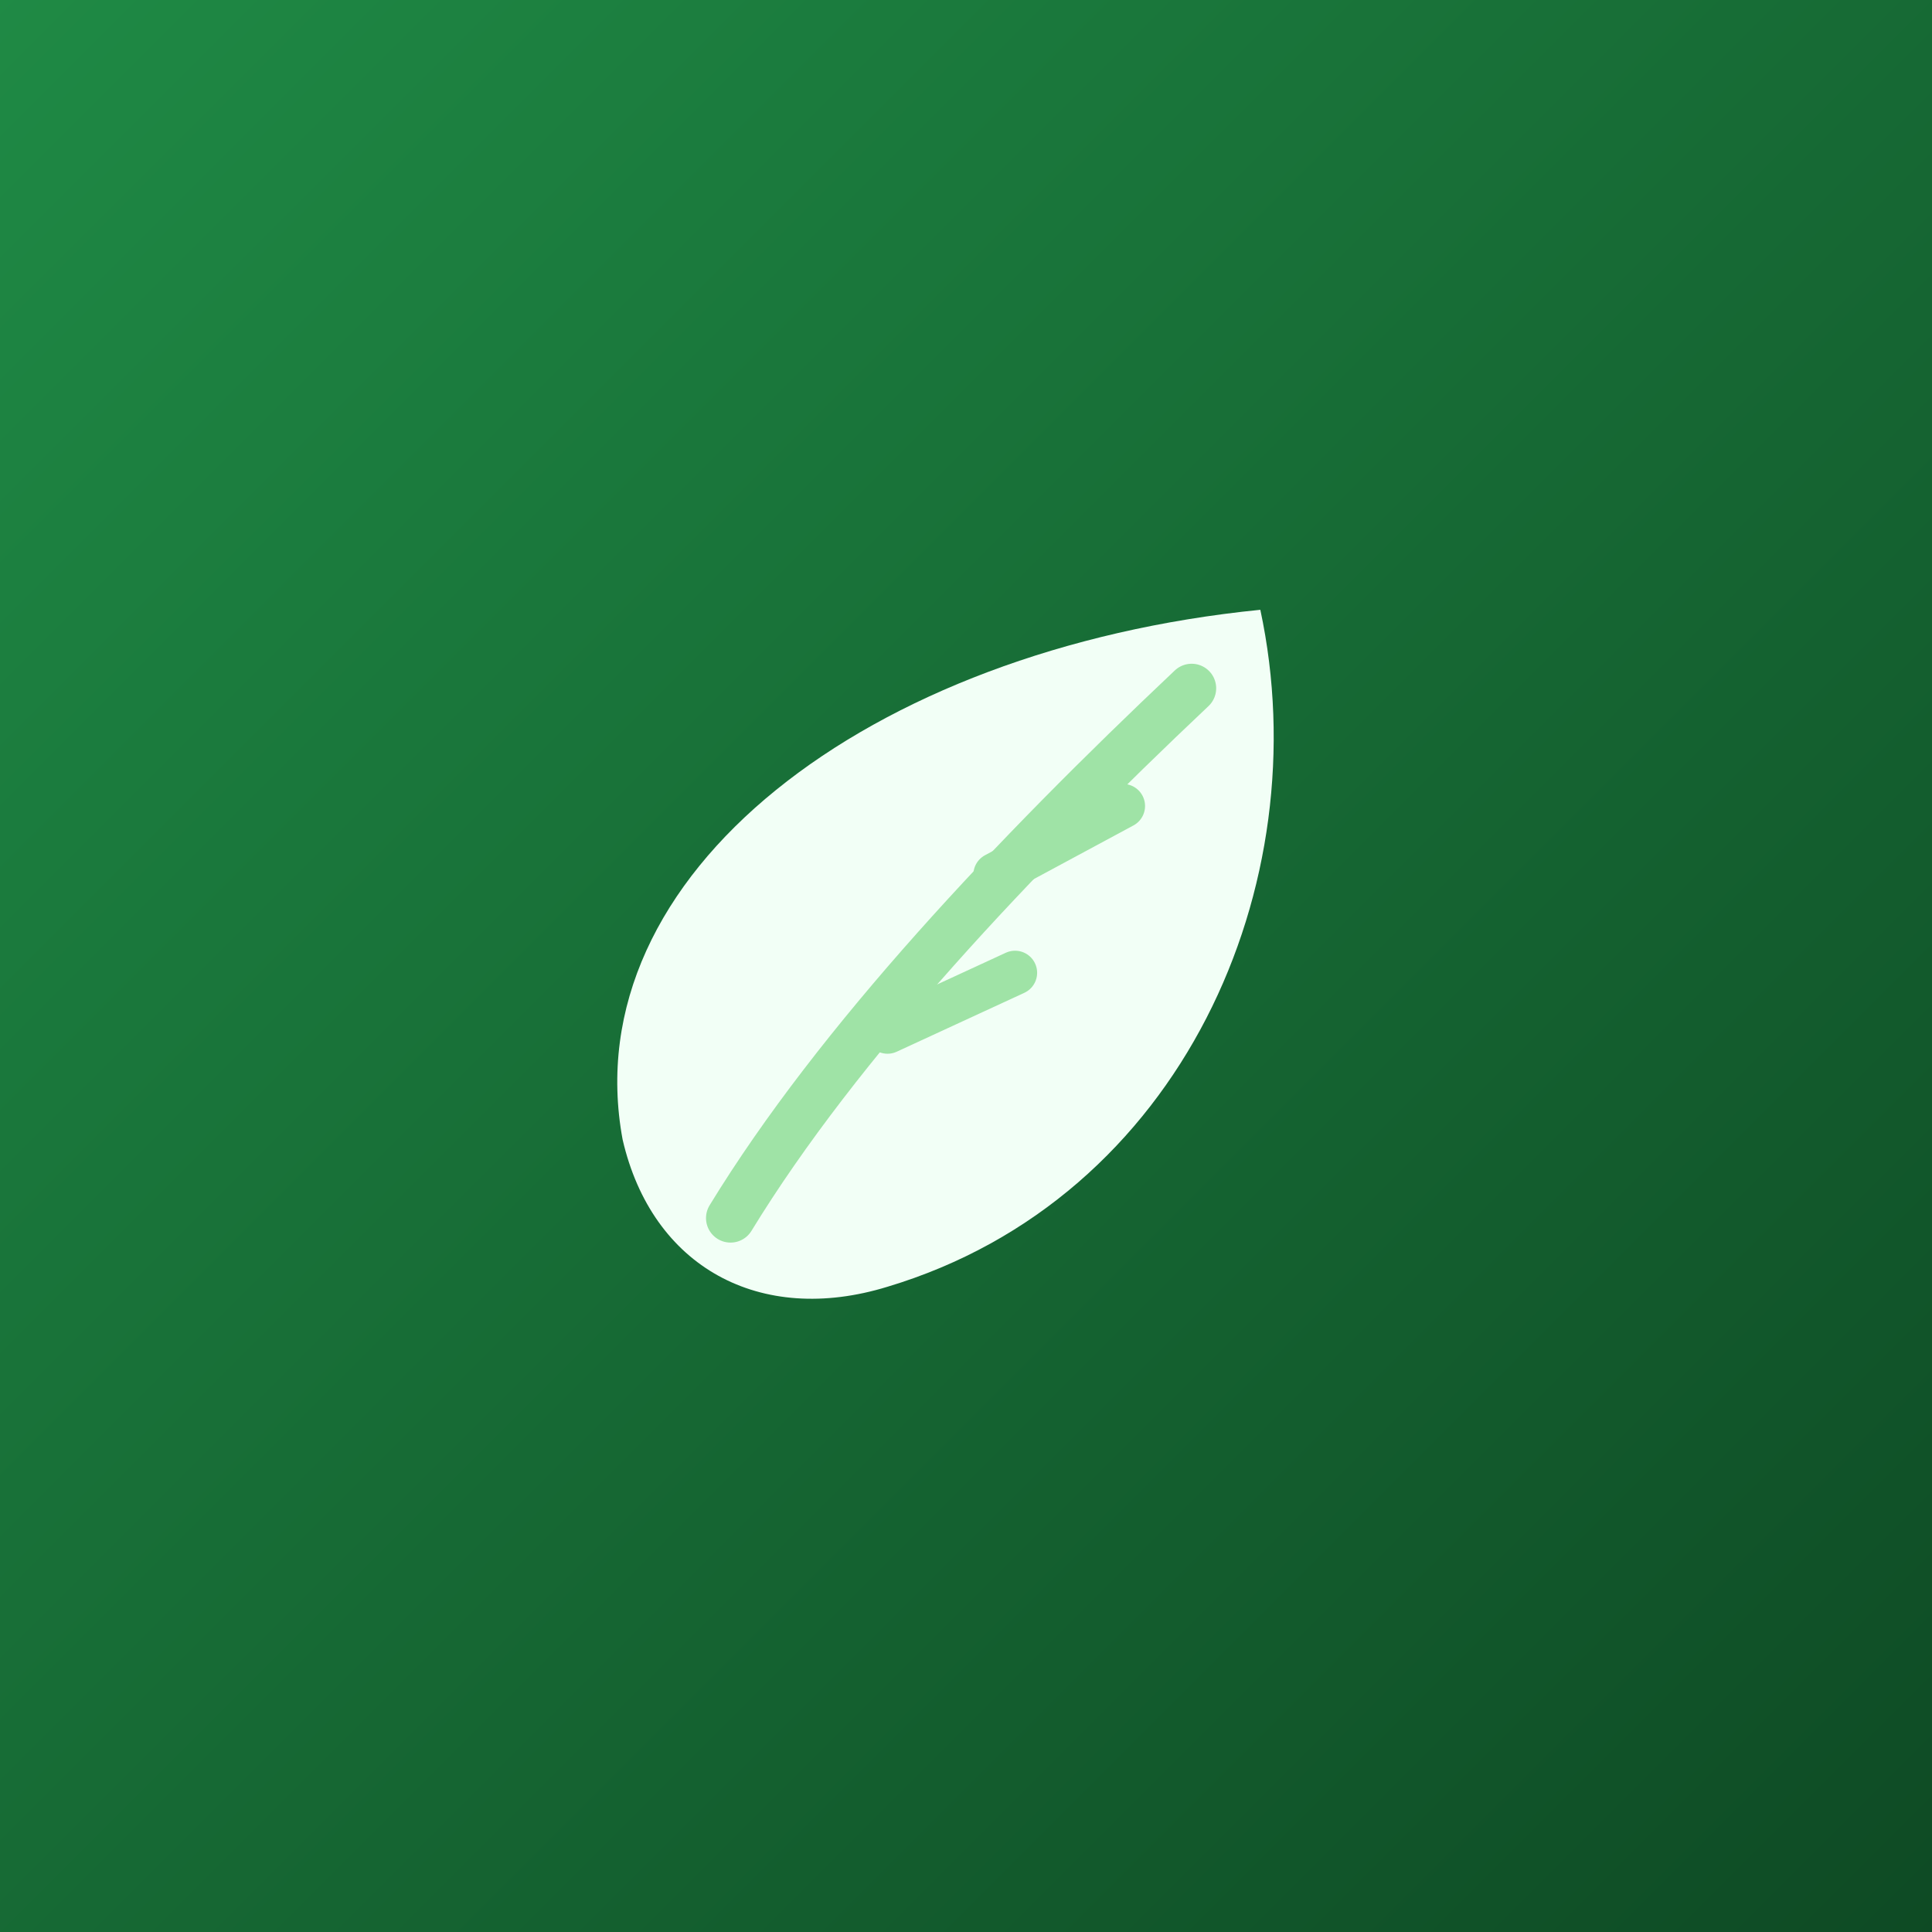
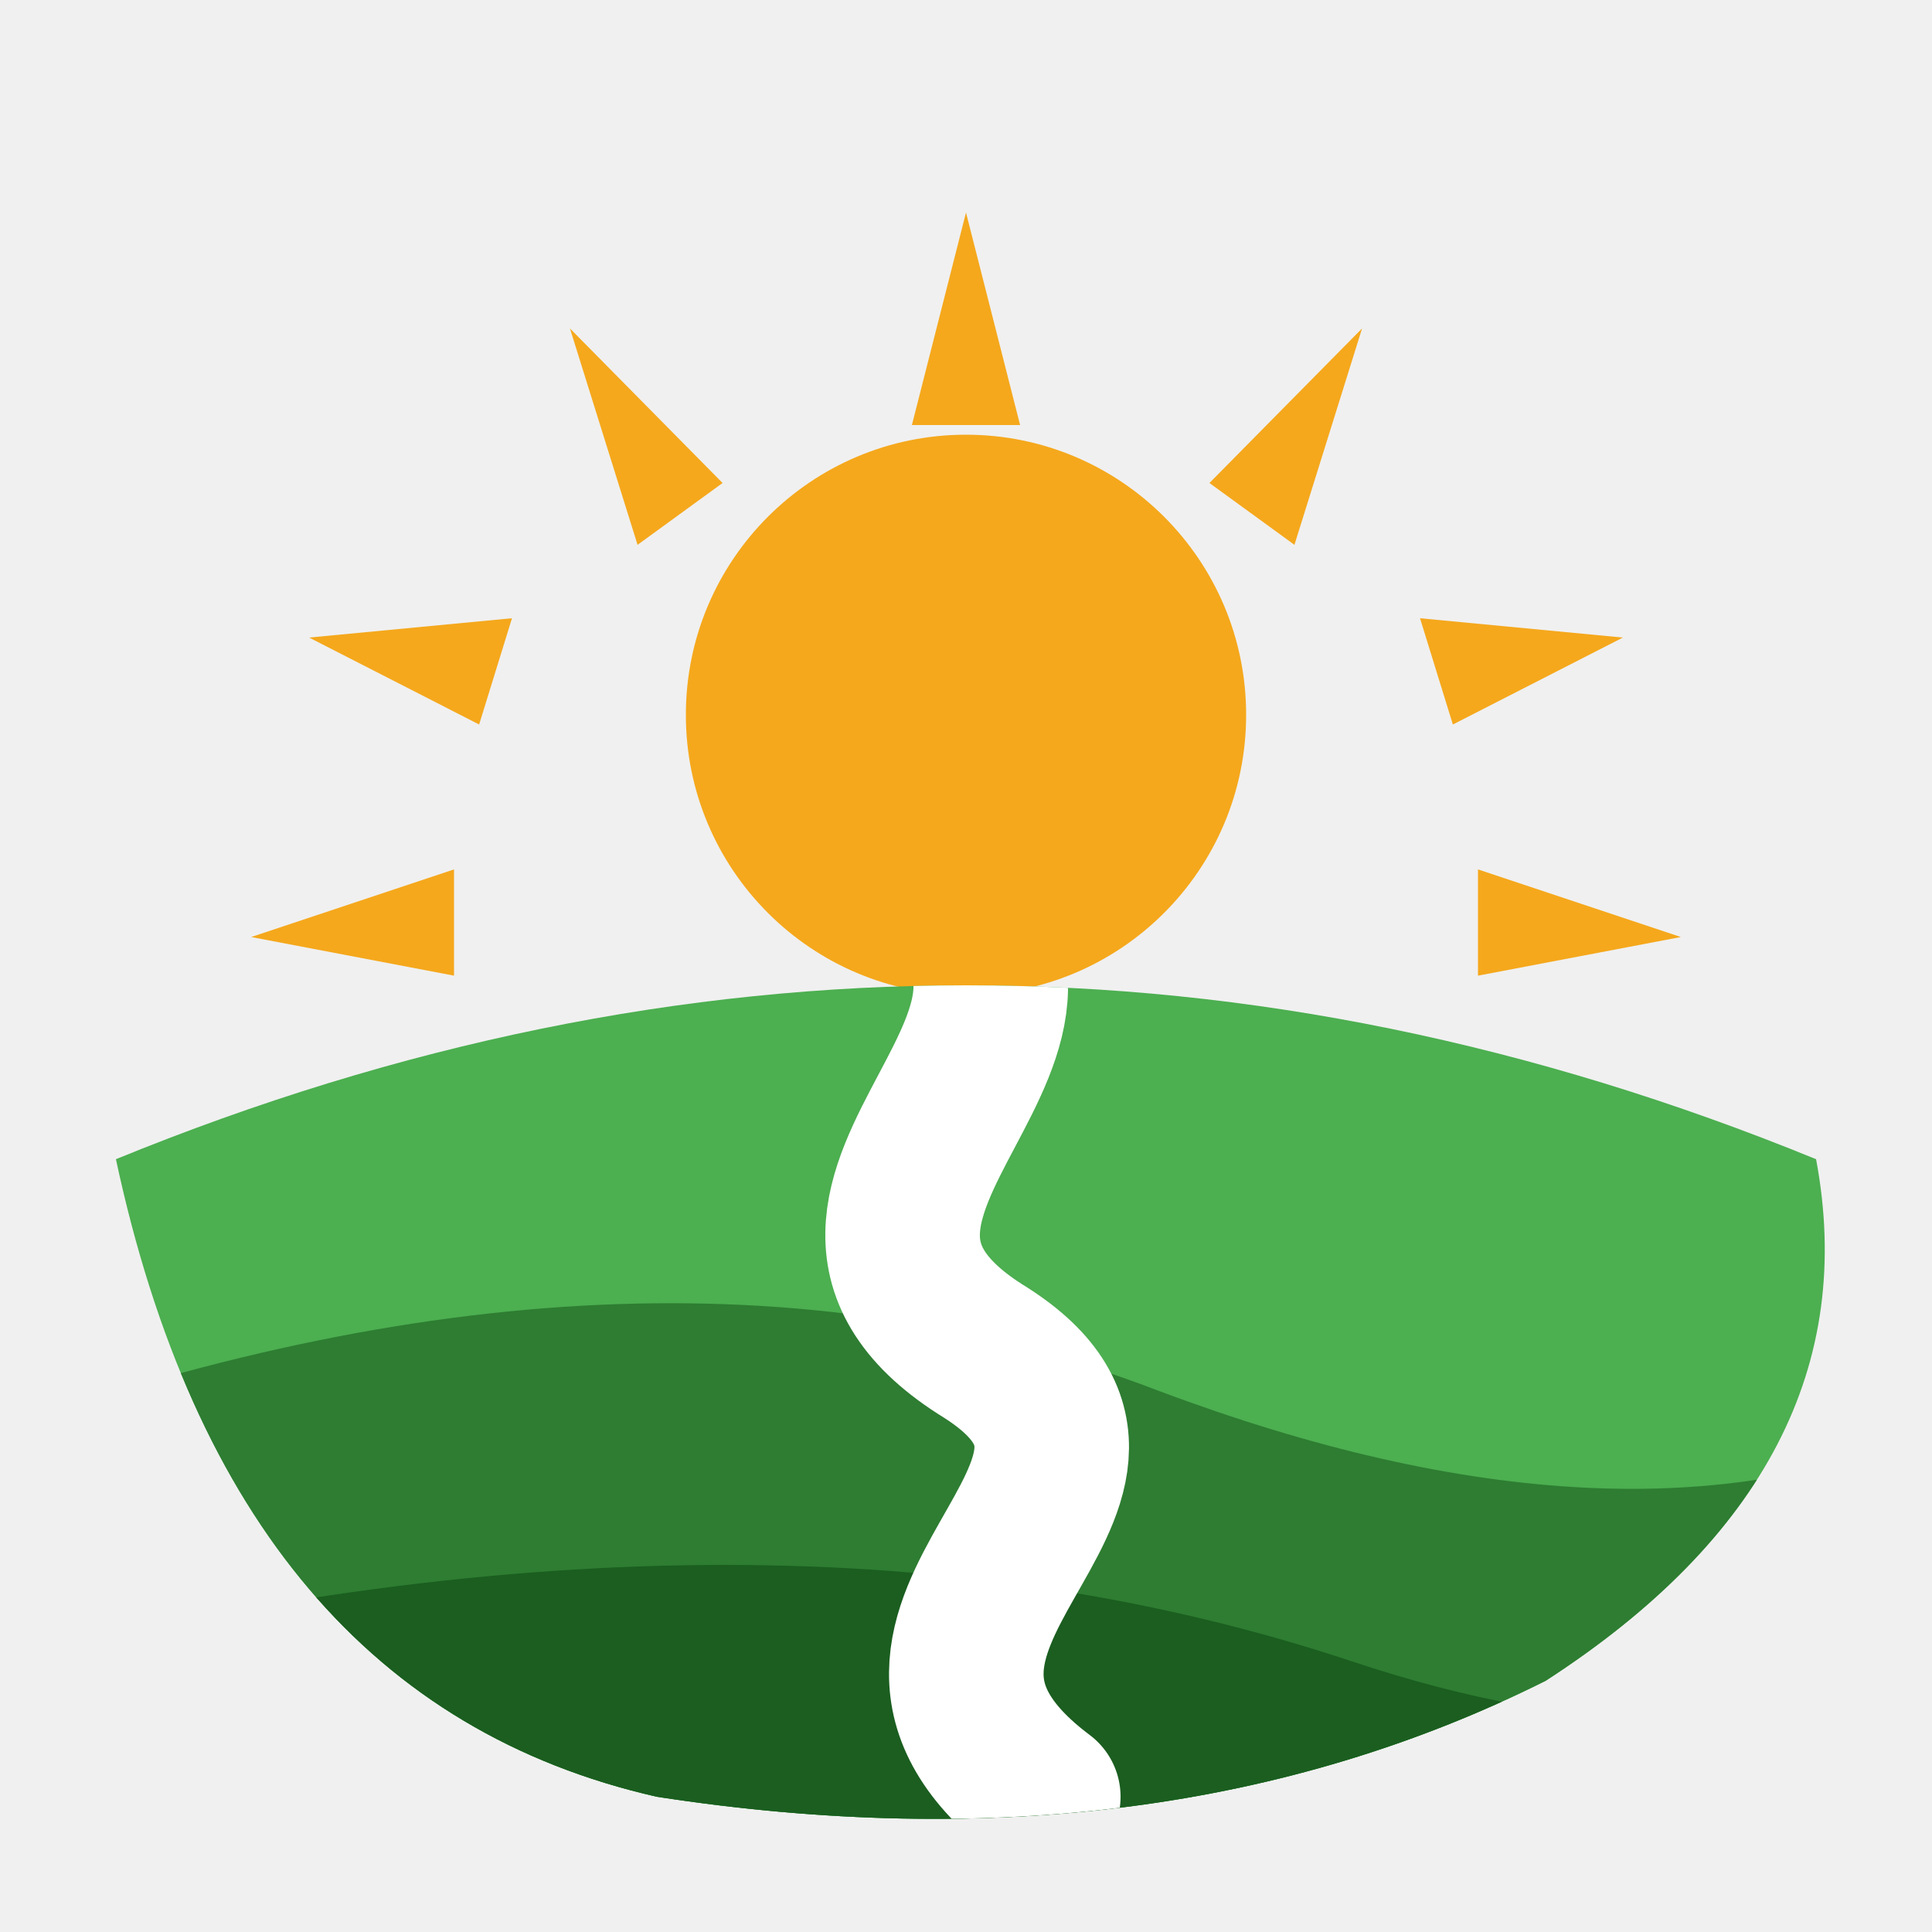
- <svg xmlns="http://www.w3.org/2000/svg" width="512" height="512" viewBox="0 0 512 512" role="img" aria-label="Paraguay Limpio">
+ <svg xmlns="http://www.w3.org/2000/svg" viewBox="0 0 100 100" role="img" aria-label="Paraguay Limpio">
  <defs>
-     <linearGradient id="plbg" x1="0" y1="0" x2="1" y2="1">
-       <stop offset="0" stop-color="#1f8a45" />
-       <stop offset="1" stop-color="#0e4a24" />
-     </linearGradient>
+     <clipPath id="hills">
+       <path d="M6,60 Q50,42 94,60 Q97,76 80,87 Q60,97 34,93 Q12,88 6,60 Z" />
+     </clipPath>
  </defs>
-   <rect width="512" height="512" fill="url(#plbg)" />
-   <g transform="translate(126,120) scale(2.6)">
-     <path fill="#f2fff6" d="M80 16C86 44 72 76 42 85 29 89 18 83 15 70 10 43 40 20 80 16Z" />
-     <path fill="none" stroke="#9fe3a6" stroke-width="5" stroke-linecap="round" stroke-linejoin="round" d="M73 24C55 41 37 60 26 78" />
-     <path fill="none" stroke="#9fe3a6" stroke-width="4.5" stroke-linecap="round" d="M53 43 66 36M42 59 55 53" />
+   <circle cx="50" cy="37" r="14.5" fill="#F5A81C" />
+   <g fill="#F5A81C">
+     <polygon points="50,11 47.2,22 52.8,22" />
+     <polygon points="70.5,17 62.6,25 67,28.2" />
+     <polygon points="84,33 73.5,32 75.2,37.5" />
+     <polygon points="29.5,17 37.4,25 33,28.2" />
+     <polygon points="16,33 26.5,32 24.8,37.5" />
+     <polygon points="87,48.5 76.5,45 76.5,50.5" />
+     <polygon points="13,48.5 23.5,45 23.5,50.5" />
+   </g>
+   <g clip-path="url(#hills)">
+     <rect x="0" y="40" width="100" height="60" fill="#4CAF50" />
+     <path d="M0,74 Q34,62 60,72 Q84,81 100,74 L100,100 L0,100 Z" fill="#2E7D32" />
+     <path d="M0,86 Q40,76 70,86 Q88,92 100,86 L100,100 L0,100 Z" fill="#1B5E20" />
+     <path d="M47,45 C60,53 38,62 51,70 C62,77 42,84 54,93" fill="none" stroke="#fff" stroke-width="8" stroke-linecap="round" />
  </g>
</svg>
